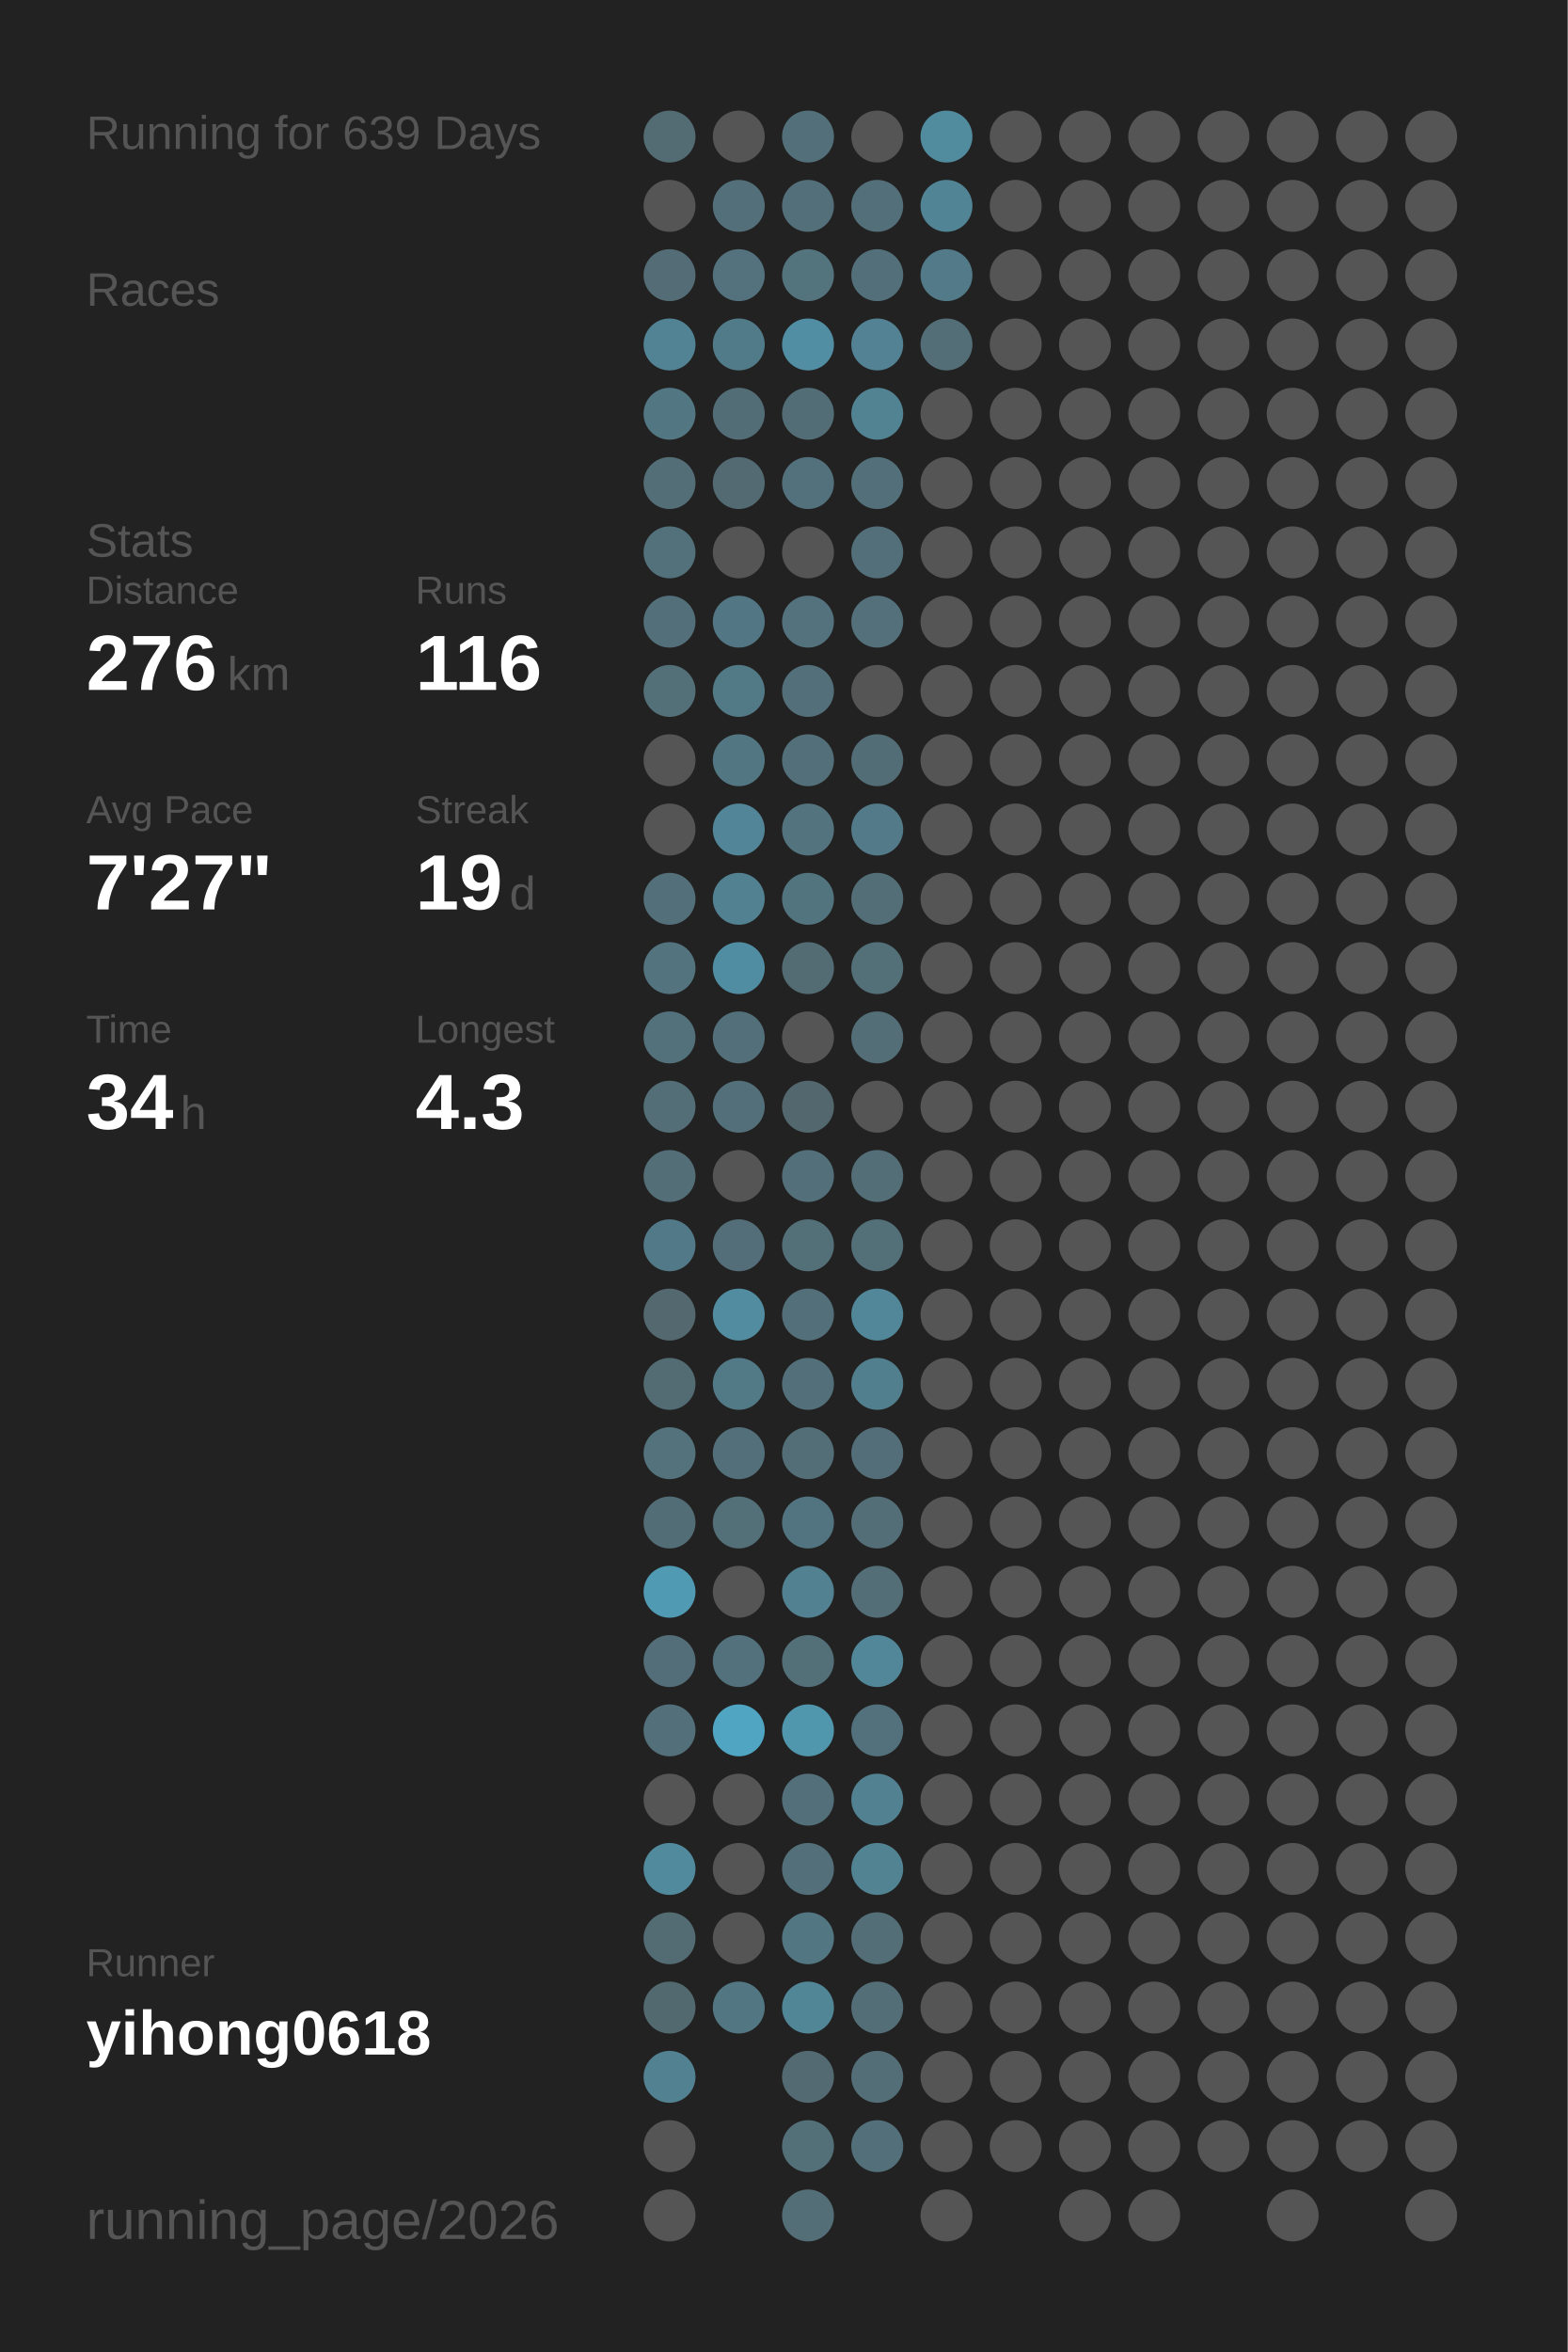
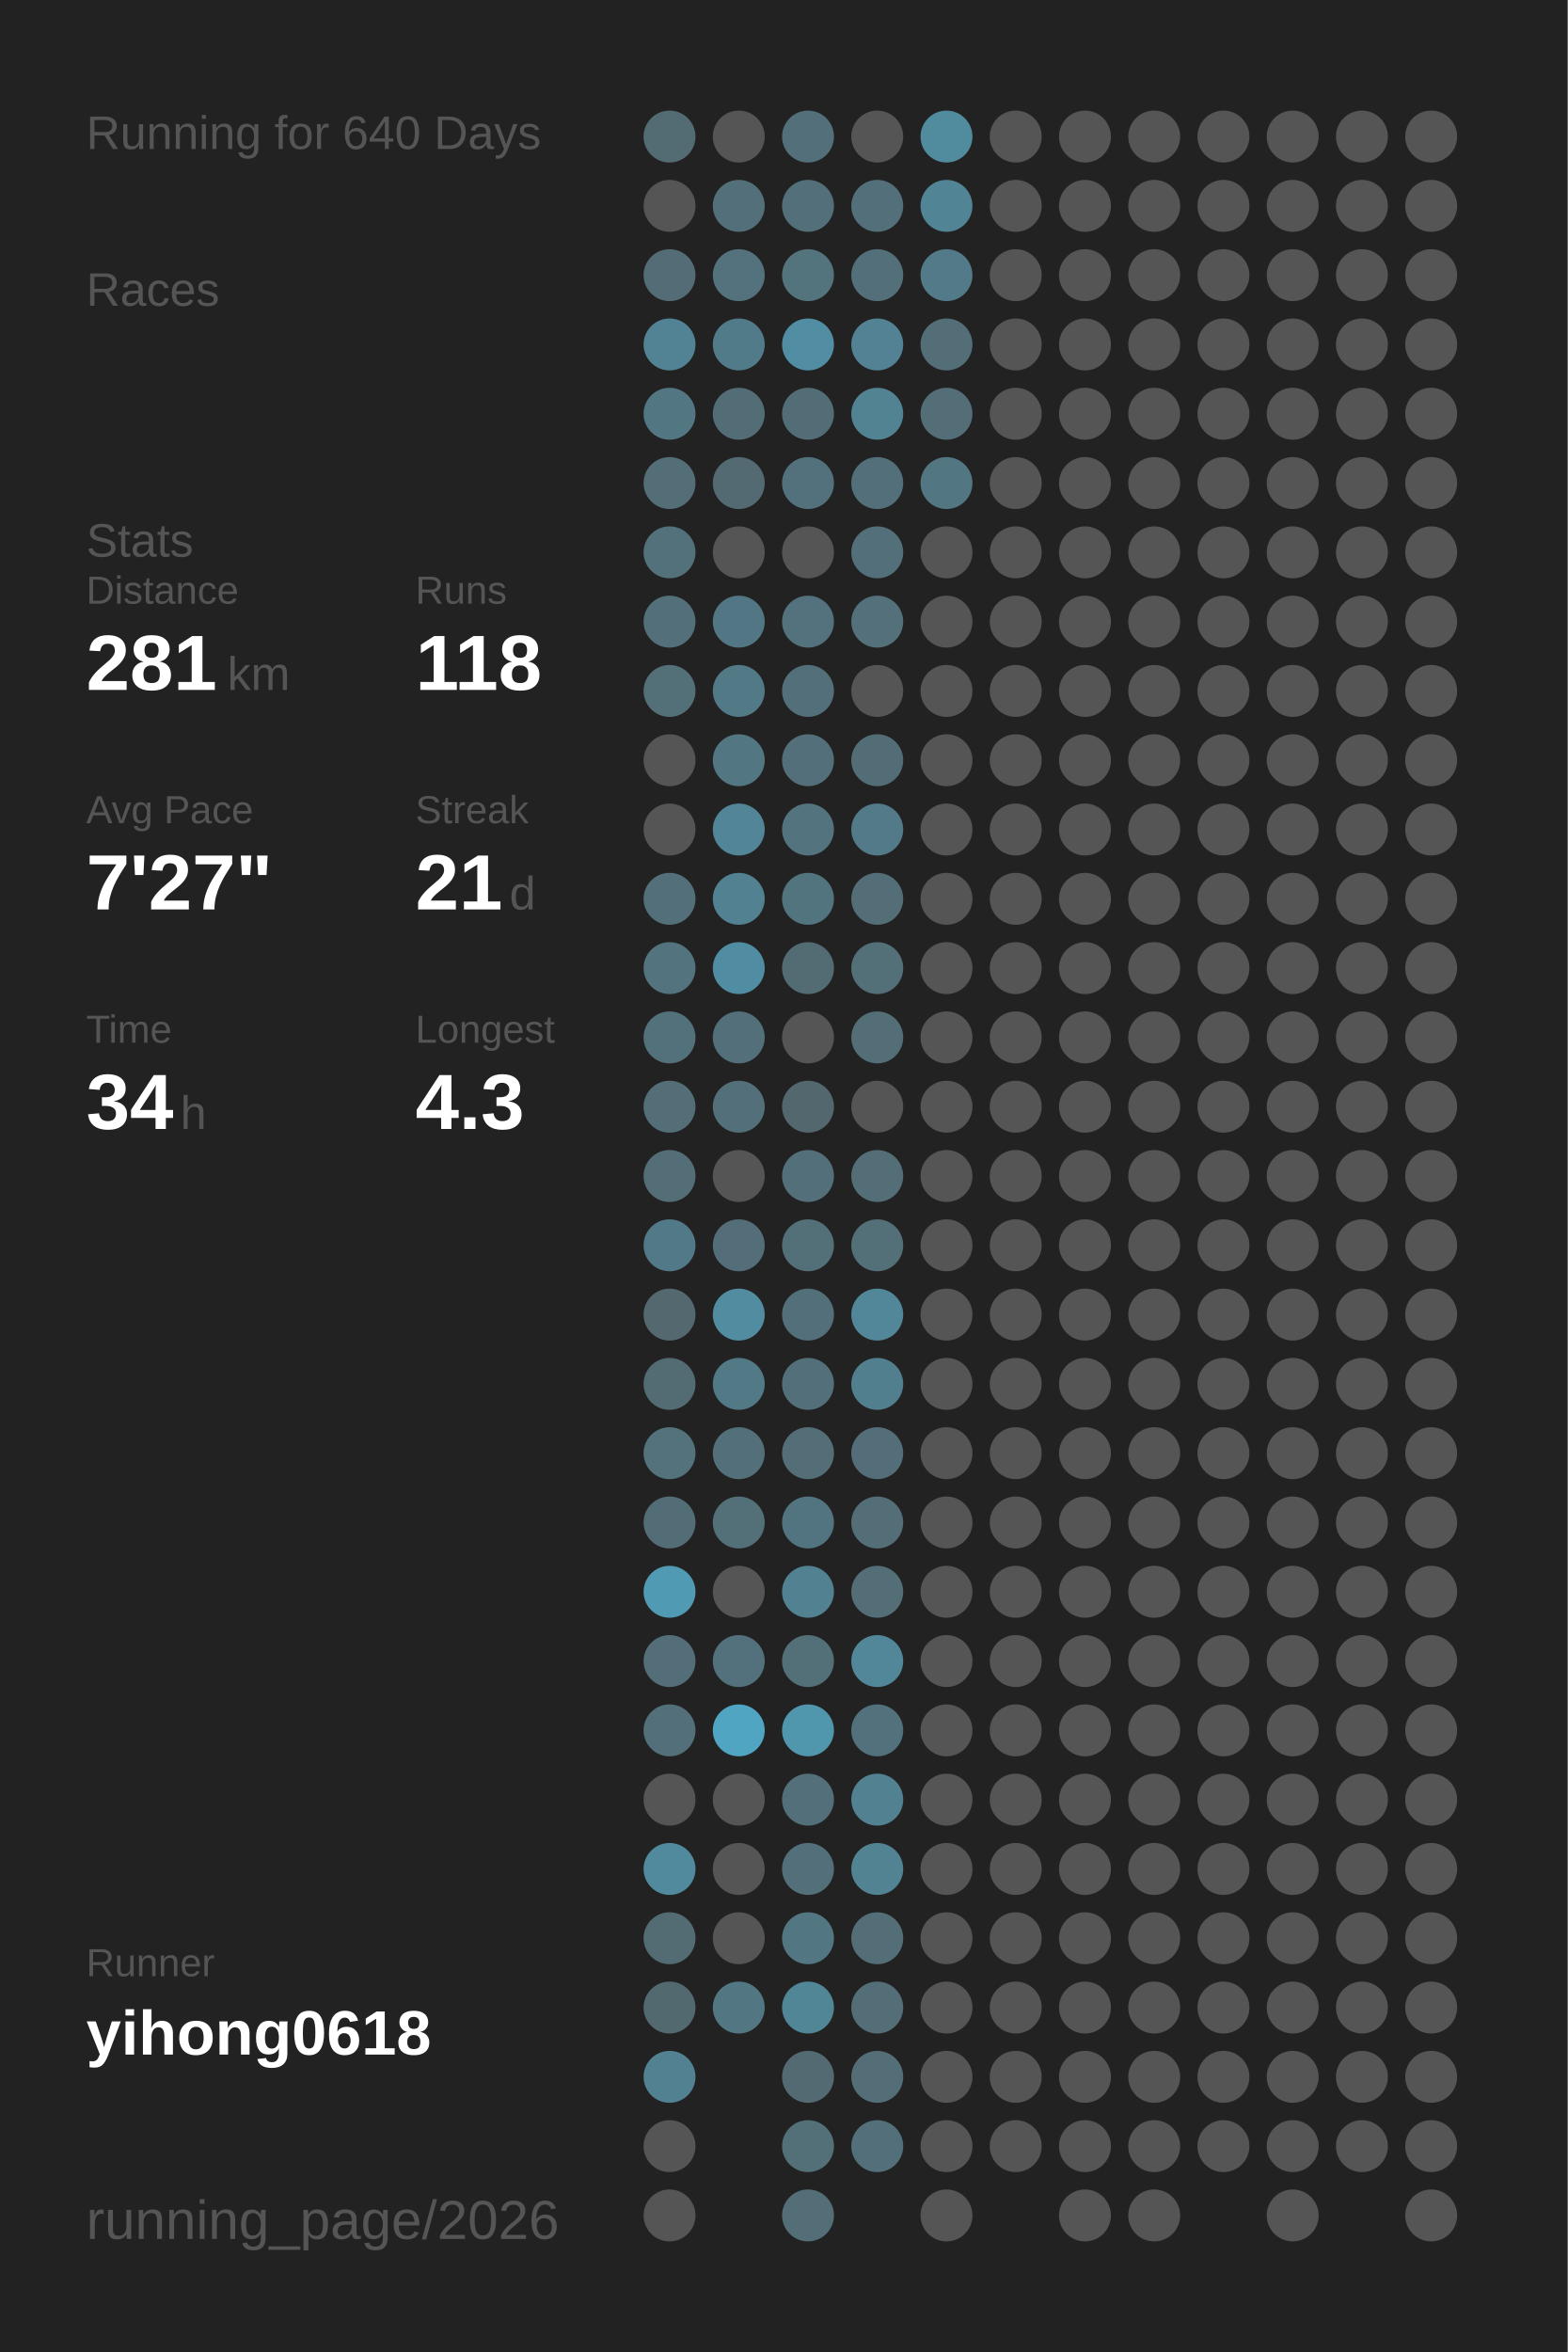
<svg xmlns="http://www.w3.org/2000/svg" baseProfile="full" height="300mm" version="1.1" viewBox="0,0,200,300" width="200mm">
  <defs />
  <rect fill="#222222" height="300" width="200" x="0" y="0" />
-   <text fill="#555555" style="font-size:6px; font-family:Arial;" x="11" y="19">Running for 639 Days</text>
+   <text fill="#555555" style="font-size:6px; font-family:Arial;" x="11" y="19">Running for 640 Days</text>
  <text fill="#555555" style="font-size:6px; font-family:Arial;" x="11" y="39">Races</text>
  <text fill="#555555" style="font-size:6px; font-family:Arial;" x="11" y="71">Stats</text>
  <text fill="#555555" style="font-size:5px; font-family:Arial;" x="11" y="77">Distance</text>
-   <text fill="#FFFFFF" style="font-size:10px; font-family:Arial; font-weight:bold;" x="11" y="88">276</text>
+   <text fill="#FFFFFF" style="font-size:10px; font-family:Arial; font-weight:bold;" x="11" y="88">281</text>
  <text fill="#555555" style="font-size:6px; font-family:Arial;" x="29" y="88">km</text>
  <text fill="#555555" style="font-size:5px; font-family:Arial;" x="53" y="77">Runs</text>
-   <text fill="#FFFFFF" style="font-size:10px; font-family:Arial; font-weight:bold;" x="53" y="88">116</text>
+   <text fill="#FFFFFF" style="font-size:10px; font-family:Arial; font-weight:bold;" x="53" y="88">118</text>
  <text fill="#555555" style="font-size:5px; font-family:Arial;" x="11" y="105">Avg Pace</text>
  <text fill="#FFFFFF" style="font-size:10px; font-family:Arial; font-weight:bold;" x="11" y="116">7'27"</text>
  <text fill="#555555" style="font-size:5px; font-family:Arial;" x="53" y="105">Streak</text>
-   <text fill="#FFFFFF" style="font-size:10px; font-family:Arial; font-weight:bold;" x="53" y="116">19</text>
+   <text fill="#FFFFFF" style="font-size:10px; font-family:Arial; font-weight:bold;" x="53" y="116">21</text>
  <text fill="#555555" style="font-size:6px; font-family:Arial;" x="65" y="116">d</text>
  <text fill="#555555" style="font-size:5px; font-family:Arial;" x="11" y="133">Time</text>
  <text fill="#FFFFFF" style="font-size:10px; font-family:Arial; font-weight:bold;" x="11" y="144">34</text>
  <text fill="#555555" style="font-size:6px; font-family:Arial;" x="23" y="144">h</text>
  <text fill="#555555" style="font-size:5px; font-family:Arial;" x="53" y="133">Longest</text>
  <text fill="#FFFFFF" style="font-size:10px; font-family:Arial; font-weight:bold;" x="53" y="144">4.3</text>
  <text fill="#555555" style="font-size:5px; font-family:Arial;" x="11" y="252.065">Runner</text>
  <text fill="#FFFFFF" style="font-size:8px; font-family:Arial; font-weight:bold;" x="11" y="262.065">yihong0618</text>
  <text fill="#555555" style="font-size:7px; font-family:Arial;" x="11" y="285.581">running_page/2026</text>
  <circle cx="85.417" cy="17.419" fill="#536b73" r="3.312" />
  <circle cx="85.417" cy="26.258" fill="#555555" r="3.312" />
  <circle cx="85.417" cy="35.097" fill="#536c75" r="3.312" />
  <circle cx="85.417" cy="43.935" fill="#528394" r="3.312" />
  <circle cx="85.417" cy="52.774" fill="#527682" r="3.312" />
  <circle cx="85.417" cy="61.613" fill="#536e77" r="3.312" />
  <circle cx="85.417" cy="70.452" fill="#53717b" r="3.312" />
  <circle cx="85.417" cy="79.29" fill="#53707a" r="3.312" />
  <circle cx="85.417" cy="88.129" fill="#537079" r="3.312" />
  <circle cx="85.417" cy="96.968" fill="#555555" r="3.312" />
  <circle cx="85.417" cy="105.806" fill="#555555" r="3.312" />
  <circle cx="85.417" cy="114.645" fill="#536f79" r="3.312" />
  <circle cx="85.417" cy="123.484" fill="#53737e" r="3.312" />
  <circle cx="85.417" cy="132.323" fill="#53717b" r="3.312" />
  <circle cx="85.417" cy="141.161" fill="#536e77" r="3.312" />
  <circle cx="85.417" cy="150" fill="#536e77" r="3.312" />
  <circle cx="85.417" cy="158.839" fill="#527987" r="3.312" />
  <circle cx="85.417" cy="167.677" fill="#53686f" r="3.312" />
  <circle cx="85.417" cy="176.516" fill="#536b73" r="3.312" />
  <circle cx="85.417" cy="185.355" fill="#53727c" r="3.312" />
  <circle cx="85.417" cy="194.194" fill="#536d76" r="3.312" />
  <circle cx="85.417" cy="203.032" fill="#509ab3" r="3.312" />
  <circle cx="85.417" cy="211.871" fill="#536e78" r="3.312" />
  <circle cx="85.417" cy="220.71" fill="#53707a" r="3.312" />
  <circle cx="85.417" cy="229.548" fill="#555555" r="3.312" />
  <circle cx="85.417" cy="238.387" fill="#518a9d" r="3.312" />
  <circle cx="85.417" cy="247.226" fill="#536c74" r="3.312" />
  <circle cx="85.417" cy="256.065" fill="#536970" r="3.312" />
  <circle cx="85.417" cy="264.903" fill="#528191" r="3.312" />
  <circle cx="85.417" cy="273.742" fill="#555555" r="3.312" />
  <circle cx="85.417" cy="282.581" fill="#555555" r="3.312" />
  <circle cx="94.25" cy="17.419" fill="#555555" r="3.312" />
  <circle cx="94.25" cy="26.258" fill="#53707a" r="3.312" />
  <circle cx="94.25" cy="35.097" fill="#53727d" r="3.312" />
  <circle cx="94.25" cy="43.935" fill="#527b89" r="3.312" />
  <circle cx="94.25" cy="52.774" fill="#536d76" r="3.312" />
  <circle cx="94.25" cy="61.613" fill="#536a72" r="3.312" />
  <circle cx="94.25" cy="70.452" fill="#555555" r="3.312" />
  <circle cx="94.25" cy="79.29" fill="#527683" r="3.312" />
  <circle cx="94.25" cy="88.129" fill="#527986" r="3.312" />
  <circle cx="94.25" cy="96.968" fill="#527682" r="3.312" />
  <circle cx="94.25" cy="105.806" fill="#518597" r="3.312" />
  <circle cx="94.25" cy="114.645" fill="#528191" r="3.312" />
  <circle cx="94.25" cy="123.484" fill="#518da2" r="3.312" />
  <circle cx="94.25" cy="132.323" fill="#53707a" r="3.312" />
  <circle cx="94.25" cy="141.161" fill="#536f79" r="3.312" />
  <circle cx="94.25" cy="150" fill="#555555" r="3.312" />
  <circle cx="94.25" cy="158.839" fill="#536e78" r="3.312" />
  <circle cx="94.25" cy="167.677" fill="#518ca0" r="3.312" />
  <circle cx="94.25" cy="176.516" fill="#527986" r="3.312" />
  <circle cx="94.25" cy="185.355" fill="#536f79" r="3.312" />
  <circle cx="94.25" cy="194.194" fill="#536f78" r="3.312" />
  <circle cx="94.25" cy="203.032" fill="#555555" r="3.312" />
  <circle cx="94.25" cy="211.871" fill="#53717c" r="3.312" />
  <circle cx="94.25" cy="220.71" fill="#4fa5c2" r="3.312" />
  <circle cx="94.25" cy="229.548" fill="#555555" r="3.312" />
  <circle cx="94.25" cy="238.387" fill="#555555" r="3.312" />
  <circle cx="94.25" cy="247.226" fill="#555555" r="3.312" />
  <circle cx="94.25" cy="256.065" fill="#527783" r="3.312" />
  <circle cx="103.083" cy="17.419" fill="#53707a" r="3.312" />
  <circle cx="103.083" cy="26.258" fill="#536f79" r="3.312" />
  <circle cx="103.083" cy="35.097" fill="#53737d" r="3.312" />
  <circle cx="103.083" cy="43.935" fill="#518ea3" r="3.312" />
  <circle cx="103.083" cy="52.774" fill="#536d76" r="3.312" />
  <circle cx="103.083" cy="61.613" fill="#53717c" r="3.312" />
  <circle cx="103.083" cy="70.452" fill="#555555" r="3.312" />
  <circle cx="103.083" cy="79.29" fill="#53727d" r="3.312" />
  <circle cx="103.083" cy="88.129" fill="#536f79" r="3.312" />
  <circle cx="103.083" cy="96.968" fill="#536f79" r="3.312" />
  <circle cx="103.083" cy="105.806" fill="#53737f" r="3.312" />
  <circle cx="103.083" cy="114.645" fill="#52747f" r="3.312" />
  <circle cx="103.083" cy="123.484" fill="#536c74" r="3.312" />
  <circle cx="103.083" cy="132.323" fill="#555555" r="3.312" />
  <circle cx="103.083" cy="141.161" fill="#53676e" r="3.312" />
  <circle cx="103.083" cy="150" fill="#53707a" r="3.312" />
  <circle cx="103.083" cy="158.839" fill="#536f78" r="3.312" />
  <circle cx="103.083" cy="167.677" fill="#536f79" r="3.312" />
  <circle cx="103.083" cy="176.516" fill="#53707a" r="3.312" />
  <circle cx="103.083" cy="185.355" fill="#536e77" r="3.312" />
  <circle cx="103.083" cy="194.194" fill="#527480" r="3.312" />
  <circle cx="103.083" cy="203.032" fill="#528191" r="3.312" />
  <circle cx="103.083" cy="211.871" fill="#536f78" r="3.312" />
  <circle cx="103.083" cy="220.71" fill="#5096ad" r="3.312" />
  <circle cx="103.083" cy="229.548" fill="#536f79" r="3.312" />
  <circle cx="103.083" cy="238.387" fill="#53707a" r="3.312" />
  <circle cx="103.083" cy="247.226" fill="#527682" r="3.312" />
  <circle cx="103.083" cy="256.065" fill="#518697" r="3.312" />
  <circle cx="103.083" cy="264.903" fill="#536a72" r="3.312" />
  <circle cx="103.083" cy="273.742" fill="#536f78" r="3.312" />
  <circle cx="103.083" cy="282.581" fill="#536e77" r="3.312" />
  <circle cx="111.917" cy="17.419" fill="#555555" r="3.312" />
  <circle cx="111.917" cy="26.258" fill="#536f79" r="3.312" />
  <circle cx="111.917" cy="35.097" fill="#53707a" r="3.312" />
  <circle cx="111.917" cy="43.935" fill="#528293" r="3.312" />
  <circle cx="111.917" cy="52.774" fill="#528393" r="3.312" />
  <circle cx="111.917" cy="61.613" fill="#53707a" r="3.312" />
  <circle cx="111.917" cy="70.452" fill="#536f79" r="3.312" />
  <circle cx="111.917" cy="79.29" fill="#53707b" r="3.312" />
  <circle cx="111.917" cy="88.129" fill="#555555" r="3.312" />
  <circle cx="111.917" cy="96.968" fill="#536d76" r="3.312" />
  <circle cx="111.917" cy="105.806" fill="#527a88" r="3.312" />
  <circle cx="111.917" cy="114.645" fill="#536e77" r="3.312" />
  <circle cx="111.917" cy="123.484" fill="#536f78" r="3.312" />
  <circle cx="111.917" cy="132.323" fill="#536e77" r="3.312" />
  <circle cx="111.917" cy="141.161" fill="#555555" r="3.312" />
  <circle cx="111.917" cy="150" fill="#536e77" r="3.312" />
  <circle cx="111.917" cy="158.839" fill="#536f78" r="3.312" />
  <circle cx="111.917" cy="167.677" fill="#518799" r="3.312" />
  <circle cx="111.917" cy="176.516" fill="#527f8e" r="3.312" />
  <circle cx="111.917" cy="185.355" fill="#536e78" r="3.312" />
  <circle cx="111.917" cy="194.194" fill="#536e77" r="3.312" />
  <circle cx="111.917" cy="203.032" fill="#536e77" r="3.312" />
  <circle cx="111.917" cy="211.871" fill="#518799" r="3.312" />
  <circle cx="111.917" cy="220.71" fill="#53717c" r="3.312" />
  <circle cx="111.917" cy="229.548" fill="#528191" r="3.312" />
  <circle cx="111.917" cy="238.387" fill="#528393" r="3.312" />
  <circle cx="111.917" cy="247.226" fill="#536e77" r="3.312" />
  <circle cx="111.917" cy="256.065" fill="#536e77" r="3.312" />
  <circle cx="111.917" cy="264.903" fill="#536e77" r="3.312" />
  <circle cx="111.917" cy="273.742" fill="#53707a" r="3.312" />
  <circle cx="120.75" cy="17.419" fill="#518b9e" r="3.312" />
  <circle cx="120.75" cy="26.258" fill="#518495" r="3.312" />
  <circle cx="120.75" cy="35.097" fill="#527a88" r="3.312" />
  <circle cx="120.75" cy="43.935" fill="#536e77" r="3.312" />
-   <circle cx="120.75" cy="52.774" fill="#555555" r="3.312" />
-   <circle cx="120.75" cy="61.613" fill="#555555" r="3.312" />
+   <circle cx="120.75" cy="52.774" fill="#536e77" r="3.312" />
+   <circle cx="120.75" cy="61.613" fill="#527682" r="3.312" />
  <circle cx="120.75" cy="70.452" fill="#555555" r="3.312" />
  <circle cx="120.75" cy="79.29" fill="#555555" r="3.312" />
  <circle cx="120.75" cy="88.129" fill="#555555" r="3.312" />
  <circle cx="120.75" cy="96.968" fill="#555555" r="3.312" />
  <circle cx="120.75" cy="105.806" fill="#555555" r="3.312" />
  <circle cx="120.75" cy="114.645" fill="#555555" r="3.312" />
  <circle cx="120.75" cy="123.484" fill="#555555" r="3.312" />
  <circle cx="120.75" cy="132.323" fill="#555555" r="3.312" />
  <circle cx="120.75" cy="141.161" fill="#555555" r="3.312" />
  <circle cx="120.75" cy="150" fill="#555555" r="3.312" />
  <circle cx="120.75" cy="158.839" fill="#555555" r="3.312" />
  <circle cx="120.75" cy="167.677" fill="#555555" r="3.312" />
  <circle cx="120.75" cy="176.516" fill="#555555" r="3.312" />
  <circle cx="120.75" cy="185.355" fill="#555555" r="3.312" />
  <circle cx="120.75" cy="194.194" fill="#555555" r="3.312" />
  <circle cx="120.75" cy="203.032" fill="#555555" r="3.312" />
  <circle cx="120.75" cy="211.871" fill="#555555" r="3.312" />
  <circle cx="120.75" cy="220.71" fill="#555555" r="3.312" />
  <circle cx="120.75" cy="229.548" fill="#555555" r="3.312" />
  <circle cx="120.75" cy="238.387" fill="#555555" r="3.312" />
  <circle cx="120.75" cy="247.226" fill="#555555" r="3.312" />
  <circle cx="120.75" cy="256.065" fill="#555555" r="3.312" />
  <circle cx="120.75" cy="264.903" fill="#555555" r="3.312" />
  <circle cx="120.75" cy="273.742" fill="#555555" r="3.312" />
  <circle cx="120.75" cy="282.581" fill="#555555" r="3.312" />
  <circle cx="129.583" cy="17.419" fill="#555555" r="3.312" />
  <circle cx="129.583" cy="26.258" fill="#555555" r="3.312" />
  <circle cx="129.583" cy="35.097" fill="#555555" r="3.312" />
  <circle cx="129.583" cy="43.935" fill="#555555" r="3.312" />
  <circle cx="129.583" cy="52.774" fill="#555555" r="3.312" />
  <circle cx="129.583" cy="61.613" fill="#555555" r="3.312" />
  <circle cx="129.583" cy="70.452" fill="#555555" r="3.312" />
  <circle cx="129.583" cy="79.29" fill="#555555" r="3.312" />
  <circle cx="129.583" cy="88.129" fill="#555555" r="3.312" />
  <circle cx="129.583" cy="96.968" fill="#555555" r="3.312" />
  <circle cx="129.583" cy="105.806" fill="#555555" r="3.312" />
  <circle cx="129.583" cy="114.645" fill="#555555" r="3.312" />
  <circle cx="129.583" cy="123.484" fill="#555555" r="3.312" />
  <circle cx="129.583" cy="132.323" fill="#555555" r="3.312" />
  <circle cx="129.583" cy="141.161" fill="#555555" r="3.312" />
  <circle cx="129.583" cy="150" fill="#555555" r="3.312" />
  <circle cx="129.583" cy="158.839" fill="#555555" r="3.312" />
  <circle cx="129.583" cy="167.677" fill="#555555" r="3.312" />
  <circle cx="129.583" cy="176.516" fill="#555555" r="3.312" />
  <circle cx="129.583" cy="185.355" fill="#555555" r="3.312" />
  <circle cx="129.583" cy="194.194" fill="#555555" r="3.312" />
  <circle cx="129.583" cy="203.032" fill="#555555" r="3.312" />
  <circle cx="129.583" cy="211.871" fill="#555555" r="3.312" />
  <circle cx="129.583" cy="220.71" fill="#555555" r="3.312" />
  <circle cx="129.583" cy="229.548" fill="#555555" r="3.312" />
  <circle cx="129.583" cy="238.387" fill="#555555" r="3.312" />
  <circle cx="129.583" cy="247.226" fill="#555555" r="3.312" />
  <circle cx="129.583" cy="256.065" fill="#555555" r="3.312" />
  <circle cx="129.583" cy="264.903" fill="#555555" r="3.312" />
  <circle cx="129.583" cy="273.742" fill="#555555" r="3.312" />
  <circle cx="138.417" cy="17.419" fill="#555555" r="3.312" />
  <circle cx="138.417" cy="26.258" fill="#555555" r="3.312" />
  <circle cx="138.417" cy="35.097" fill="#555555" r="3.312" />
  <circle cx="138.417" cy="43.935" fill="#555555" r="3.312" />
  <circle cx="138.417" cy="52.774" fill="#555555" r="3.312" />
  <circle cx="138.417" cy="61.613" fill="#555555" r="3.312" />
  <circle cx="138.417" cy="70.452" fill="#555555" r="3.312" />
  <circle cx="138.417" cy="79.29" fill="#555555" r="3.312" />
  <circle cx="138.417" cy="88.129" fill="#555555" r="3.312" />
  <circle cx="138.417" cy="96.968" fill="#555555" r="3.312" />
  <circle cx="138.417" cy="105.806" fill="#555555" r="3.312" />
  <circle cx="138.417" cy="114.645" fill="#555555" r="3.312" />
  <circle cx="138.417" cy="123.484" fill="#555555" r="3.312" />
  <circle cx="138.417" cy="132.323" fill="#555555" r="3.312" />
  <circle cx="138.417" cy="141.161" fill="#555555" r="3.312" />
  <circle cx="138.417" cy="150" fill="#555555" r="3.312" />
  <circle cx="138.417" cy="158.839" fill="#555555" r="3.312" />
  <circle cx="138.417" cy="167.677" fill="#555555" r="3.312" />
  <circle cx="138.417" cy="176.516" fill="#555555" r="3.312" />
  <circle cx="138.417" cy="185.355" fill="#555555" r="3.312" />
  <circle cx="138.417" cy="194.194" fill="#555555" r="3.312" />
  <circle cx="138.417" cy="203.032" fill="#555555" r="3.312" />
  <circle cx="138.417" cy="211.871" fill="#555555" r="3.312" />
  <circle cx="138.417" cy="220.71" fill="#555555" r="3.312" />
  <circle cx="138.417" cy="229.548" fill="#555555" r="3.312" />
  <circle cx="138.417" cy="238.387" fill="#555555" r="3.312" />
  <circle cx="138.417" cy="247.226" fill="#555555" r="3.312" />
  <circle cx="138.417" cy="256.065" fill="#555555" r="3.312" />
  <circle cx="138.417" cy="264.903" fill="#555555" r="3.312" />
  <circle cx="138.417" cy="273.742" fill="#555555" r="3.312" />
  <circle cx="138.417" cy="282.581" fill="#555555" r="3.312" />
  <circle cx="147.25" cy="17.419" fill="#555555" r="3.312" />
  <circle cx="147.25" cy="26.258" fill="#555555" r="3.312" />
  <circle cx="147.25" cy="35.097" fill="#555555" r="3.312" />
  <circle cx="147.25" cy="43.935" fill="#555555" r="3.312" />
  <circle cx="147.25" cy="52.774" fill="#555555" r="3.312" />
  <circle cx="147.25" cy="61.613" fill="#555555" r="3.312" />
  <circle cx="147.25" cy="70.452" fill="#555555" r="3.312" />
  <circle cx="147.25" cy="79.29" fill="#555555" r="3.312" />
  <circle cx="147.25" cy="88.129" fill="#555555" r="3.312" />
  <circle cx="147.25" cy="96.968" fill="#555555" r="3.312" />
  <circle cx="147.25" cy="105.806" fill="#555555" r="3.312" />
  <circle cx="147.25" cy="114.645" fill="#555555" r="3.312" />
  <circle cx="147.25" cy="123.484" fill="#555555" r="3.312" />
  <circle cx="147.25" cy="132.323" fill="#555555" r="3.312" />
  <circle cx="147.25" cy="141.161" fill="#555555" r="3.312" />
  <circle cx="147.25" cy="150" fill="#555555" r="3.312" />
  <circle cx="147.25" cy="158.839" fill="#555555" r="3.312" />
  <circle cx="147.25" cy="167.677" fill="#555555" r="3.312" />
  <circle cx="147.25" cy="176.516" fill="#555555" r="3.312" />
  <circle cx="147.25" cy="185.355" fill="#555555" r="3.312" />
  <circle cx="147.25" cy="194.194" fill="#555555" r="3.312" />
  <circle cx="147.25" cy="203.032" fill="#555555" r="3.312" />
  <circle cx="147.25" cy="211.871" fill="#555555" r="3.312" />
  <circle cx="147.25" cy="220.71" fill="#555555" r="3.312" />
  <circle cx="147.25" cy="229.548" fill="#555555" r="3.312" />
  <circle cx="147.25" cy="238.387" fill="#555555" r="3.312" />
  <circle cx="147.25" cy="247.226" fill="#555555" r="3.312" />
  <circle cx="147.25" cy="256.065" fill="#555555" r="3.312" />
  <circle cx="147.25" cy="264.903" fill="#555555" r="3.312" />
  <circle cx="147.25" cy="273.742" fill="#555555" r="3.312" />
  <circle cx="147.25" cy="282.581" fill="#555555" r="3.312" />
  <circle cx="156.083" cy="17.419" fill="#555555" r="3.312" />
  <circle cx="156.083" cy="26.258" fill="#555555" r="3.312" />
  <circle cx="156.083" cy="35.097" fill="#555555" r="3.312" />
  <circle cx="156.083" cy="43.935" fill="#555555" r="3.312" />
  <circle cx="156.083" cy="52.774" fill="#555555" r="3.312" />
  <circle cx="156.083" cy="61.613" fill="#555555" r="3.312" />
  <circle cx="156.083" cy="70.452" fill="#555555" r="3.312" />
  <circle cx="156.083" cy="79.29" fill="#555555" r="3.312" />
  <circle cx="156.083" cy="88.129" fill="#555555" r="3.312" />
  <circle cx="156.083" cy="96.968" fill="#555555" r="3.312" />
  <circle cx="156.083" cy="105.806" fill="#555555" r="3.312" />
  <circle cx="156.083" cy="114.645" fill="#555555" r="3.312" />
  <circle cx="156.083" cy="123.484" fill="#555555" r="3.312" />
  <circle cx="156.083" cy="132.323" fill="#555555" r="3.312" />
  <circle cx="156.083" cy="141.161" fill="#555555" r="3.312" />
  <circle cx="156.083" cy="150" fill="#555555" r="3.312" />
  <circle cx="156.083" cy="158.839" fill="#555555" r="3.312" />
  <circle cx="156.083" cy="167.677" fill="#555555" r="3.312" />
  <circle cx="156.083" cy="176.516" fill="#555555" r="3.312" />
  <circle cx="156.083" cy="185.355" fill="#555555" r="3.312" />
  <circle cx="156.083" cy="194.194" fill="#555555" r="3.312" />
  <circle cx="156.083" cy="203.032" fill="#555555" r="3.312" />
  <circle cx="156.083" cy="211.871" fill="#555555" r="3.312" />
  <circle cx="156.083" cy="220.71" fill="#555555" r="3.312" />
  <circle cx="156.083" cy="229.548" fill="#555555" r="3.312" />
  <circle cx="156.083" cy="238.387" fill="#555555" r="3.312" />
  <circle cx="156.083" cy="247.226" fill="#555555" r="3.312" />
  <circle cx="156.083" cy="256.065" fill="#555555" r="3.312" />
  <circle cx="156.083" cy="264.903" fill="#555555" r="3.312" />
  <circle cx="156.083" cy="273.742" fill="#555555" r="3.312" />
  <circle cx="164.917" cy="17.419" fill="#555555" r="3.312" />
  <circle cx="164.917" cy="26.258" fill="#555555" r="3.312" />
  <circle cx="164.917" cy="35.097" fill="#555555" r="3.312" />
  <circle cx="164.917" cy="43.935" fill="#555555" r="3.312" />
  <circle cx="164.917" cy="52.774" fill="#555555" r="3.312" />
  <circle cx="164.917" cy="61.613" fill="#555555" r="3.312" />
  <circle cx="164.917" cy="70.452" fill="#555555" r="3.312" />
  <circle cx="164.917" cy="79.29" fill="#555555" r="3.312" />
  <circle cx="164.917" cy="88.129" fill="#555555" r="3.312" />
  <circle cx="164.917" cy="96.968" fill="#555555" r="3.312" />
  <circle cx="164.917" cy="105.806" fill="#555555" r="3.312" />
  <circle cx="164.917" cy="114.645" fill="#555555" r="3.312" />
  <circle cx="164.917" cy="123.484" fill="#555555" r="3.312" />
  <circle cx="164.917" cy="132.323" fill="#555555" r="3.312" />
  <circle cx="164.917" cy="141.161" fill="#555555" r="3.312" />
  <circle cx="164.917" cy="150" fill="#555555" r="3.312" />
  <circle cx="164.917" cy="158.839" fill="#555555" r="3.312" />
  <circle cx="164.917" cy="167.677" fill="#555555" r="3.312" />
  <circle cx="164.917" cy="176.516" fill="#555555" r="3.312" />
  <circle cx="164.917" cy="185.355" fill="#555555" r="3.312" />
  <circle cx="164.917" cy="194.194" fill="#555555" r="3.312" />
  <circle cx="164.917" cy="203.032" fill="#555555" r="3.312" />
  <circle cx="164.917" cy="211.871" fill="#555555" r="3.312" />
  <circle cx="164.917" cy="220.71" fill="#555555" r="3.312" />
  <circle cx="164.917" cy="229.548" fill="#555555" r="3.312" />
  <circle cx="164.917" cy="238.387" fill="#555555" r="3.312" />
  <circle cx="164.917" cy="247.226" fill="#555555" r="3.312" />
  <circle cx="164.917" cy="256.065" fill="#555555" r="3.312" />
  <circle cx="164.917" cy="264.903" fill="#555555" r="3.312" />
  <circle cx="164.917" cy="273.742" fill="#555555" r="3.312" />
  <circle cx="164.917" cy="282.581" fill="#555555" r="3.312" />
  <circle cx="173.75" cy="17.419" fill="#555555" r="3.312" />
  <circle cx="173.75" cy="26.258" fill="#555555" r="3.312" />
  <circle cx="173.75" cy="35.097" fill="#555555" r="3.312" />
  <circle cx="173.75" cy="43.935" fill="#555555" r="3.312" />
  <circle cx="173.75" cy="52.774" fill="#555555" r="3.312" />
  <circle cx="173.75" cy="61.613" fill="#555555" r="3.312" />
  <circle cx="173.75" cy="70.452" fill="#555555" r="3.312" />
  <circle cx="173.75" cy="79.29" fill="#555555" r="3.312" />
  <circle cx="173.75" cy="88.129" fill="#555555" r="3.312" />
  <circle cx="173.75" cy="96.968" fill="#555555" r="3.312" />
  <circle cx="173.75" cy="105.806" fill="#555555" r="3.312" />
  <circle cx="173.75" cy="114.645" fill="#555555" r="3.312" />
  <circle cx="173.75" cy="123.484" fill="#555555" r="3.312" />
  <circle cx="173.75" cy="132.323" fill="#555555" r="3.312" />
  <circle cx="173.75" cy="141.161" fill="#555555" r="3.312" />
  <circle cx="173.75" cy="150" fill="#555555" r="3.312" />
  <circle cx="173.75" cy="158.839" fill="#555555" r="3.312" />
  <circle cx="173.75" cy="167.677" fill="#555555" r="3.312" />
  <circle cx="173.75" cy="176.516" fill="#555555" r="3.312" />
  <circle cx="173.75" cy="185.355" fill="#555555" r="3.312" />
  <circle cx="173.75" cy="194.194" fill="#555555" r="3.312" />
  <circle cx="173.75" cy="203.032" fill="#555555" r="3.312" />
  <circle cx="173.75" cy="211.871" fill="#555555" r="3.312" />
  <circle cx="173.75" cy="220.71" fill="#555555" r="3.312" />
  <circle cx="173.75" cy="229.548" fill="#555555" r="3.312" />
  <circle cx="173.75" cy="238.387" fill="#555555" r="3.312" />
  <circle cx="173.75" cy="247.226" fill="#555555" r="3.312" />
  <circle cx="173.75" cy="256.065" fill="#555555" r="3.312" />
  <circle cx="173.75" cy="264.903" fill="#555555" r="3.312" />
  <circle cx="173.75" cy="273.742" fill="#555555" r="3.312" />
  <circle cx="182.583" cy="17.419" fill="#555555" r="3.312" />
  <circle cx="182.583" cy="26.258" fill="#555555" r="3.312" />
  <circle cx="182.583" cy="35.097" fill="#555555" r="3.312" />
  <circle cx="182.583" cy="43.935" fill="#555555" r="3.312" />
  <circle cx="182.583" cy="52.774" fill="#555555" r="3.312" />
  <circle cx="182.583" cy="61.613" fill="#555555" r="3.312" />
  <circle cx="182.583" cy="70.452" fill="#555555" r="3.312" />
  <circle cx="182.583" cy="79.29" fill="#555555" r="3.312" />
  <circle cx="182.583" cy="88.129" fill="#555555" r="3.312" />
  <circle cx="182.583" cy="96.968" fill="#555555" r="3.312" />
  <circle cx="182.583" cy="105.806" fill="#555555" r="3.312" />
  <circle cx="182.583" cy="114.645" fill="#555555" r="3.312" />
  <circle cx="182.583" cy="123.484" fill="#555555" r="3.312" />
  <circle cx="182.583" cy="132.323" fill="#555555" r="3.312" />
  <circle cx="182.583" cy="141.161" fill="#555555" r="3.312" />
  <circle cx="182.583" cy="150" fill="#555555" r="3.312" />
  <circle cx="182.583" cy="158.839" fill="#555555" r="3.312" />
  <circle cx="182.583" cy="167.677" fill="#555555" r="3.312" />
  <circle cx="182.583" cy="176.516" fill="#555555" r="3.312" />
  <circle cx="182.583" cy="185.355" fill="#555555" r="3.312" />
  <circle cx="182.583" cy="194.194" fill="#555555" r="3.312" />
  <circle cx="182.583" cy="203.032" fill="#555555" r="3.312" />
  <circle cx="182.583" cy="211.871" fill="#555555" r="3.312" />
  <circle cx="182.583" cy="220.71" fill="#555555" r="3.312" />
  <circle cx="182.583" cy="229.548" fill="#555555" r="3.312" />
  <circle cx="182.583" cy="238.387" fill="#555555" r="3.312" />
  <circle cx="182.583" cy="247.226" fill="#555555" r="3.312" />
  <circle cx="182.583" cy="256.065" fill="#555555" r="3.312" />
  <circle cx="182.583" cy="264.903" fill="#555555" r="3.312" />
  <circle cx="182.583" cy="273.742" fill="#555555" r="3.312" />
  <circle cx="182.583" cy="282.581" fill="#555555" r="3.312" />
</svg>
